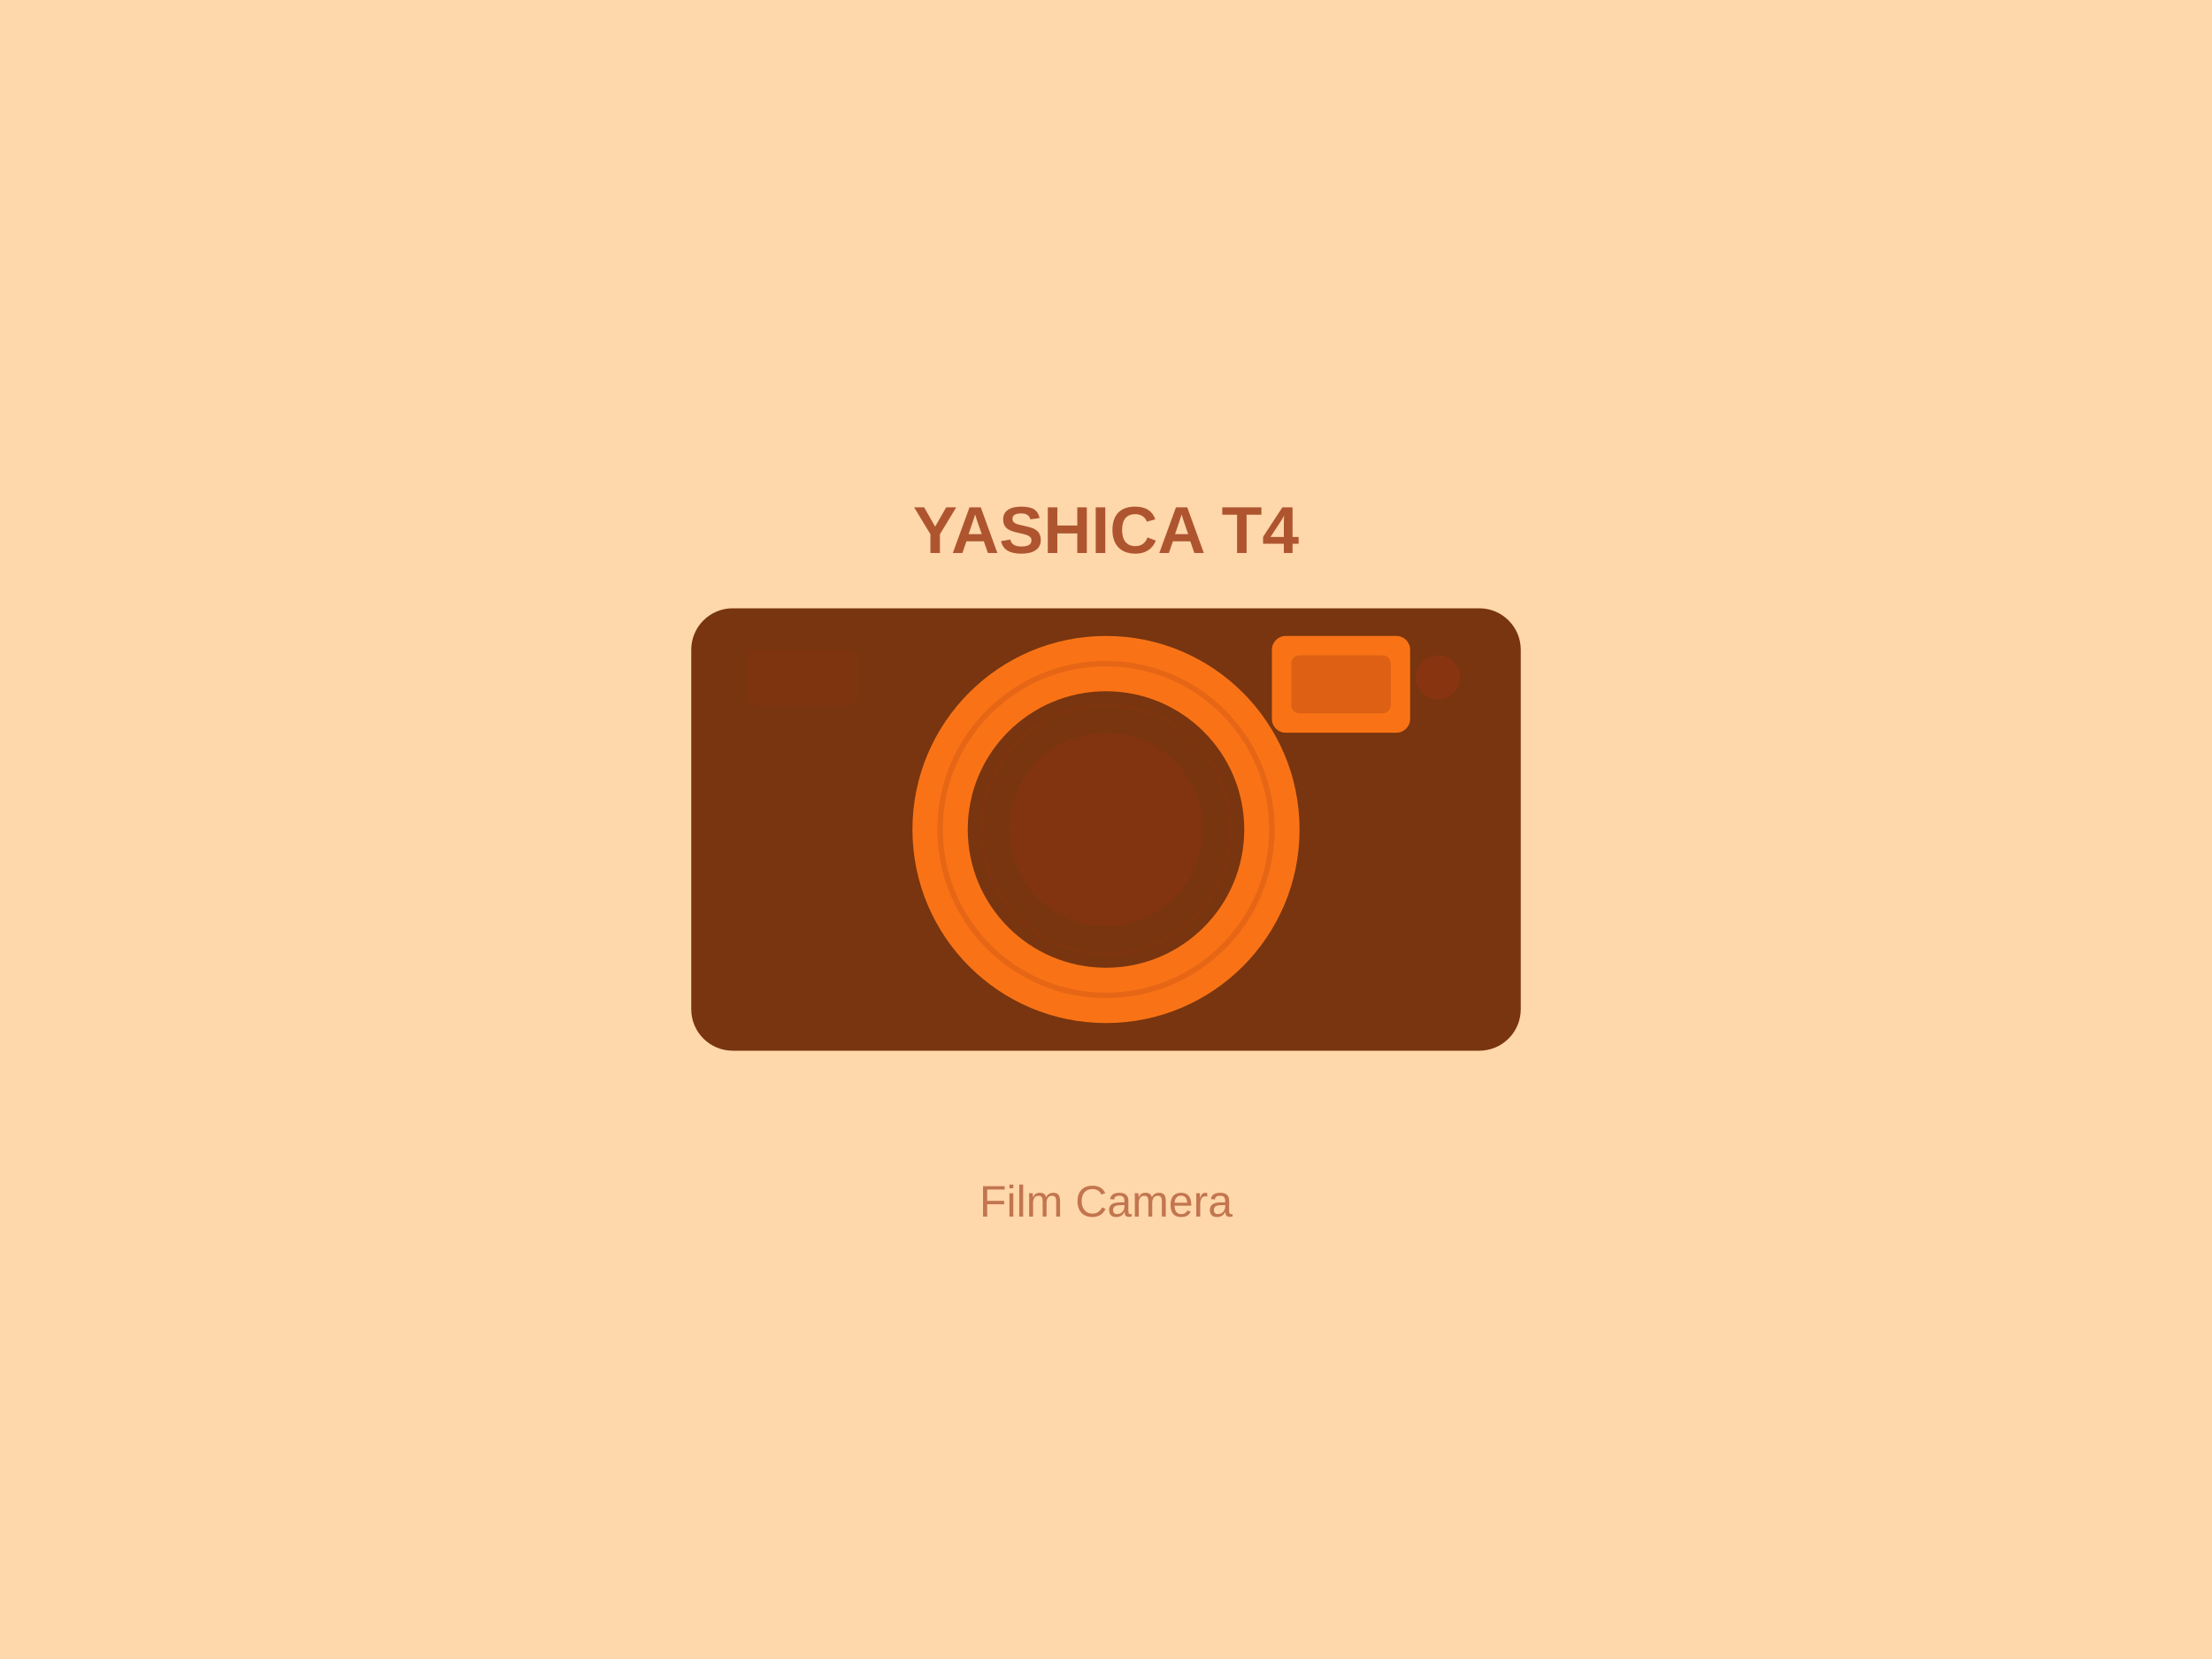
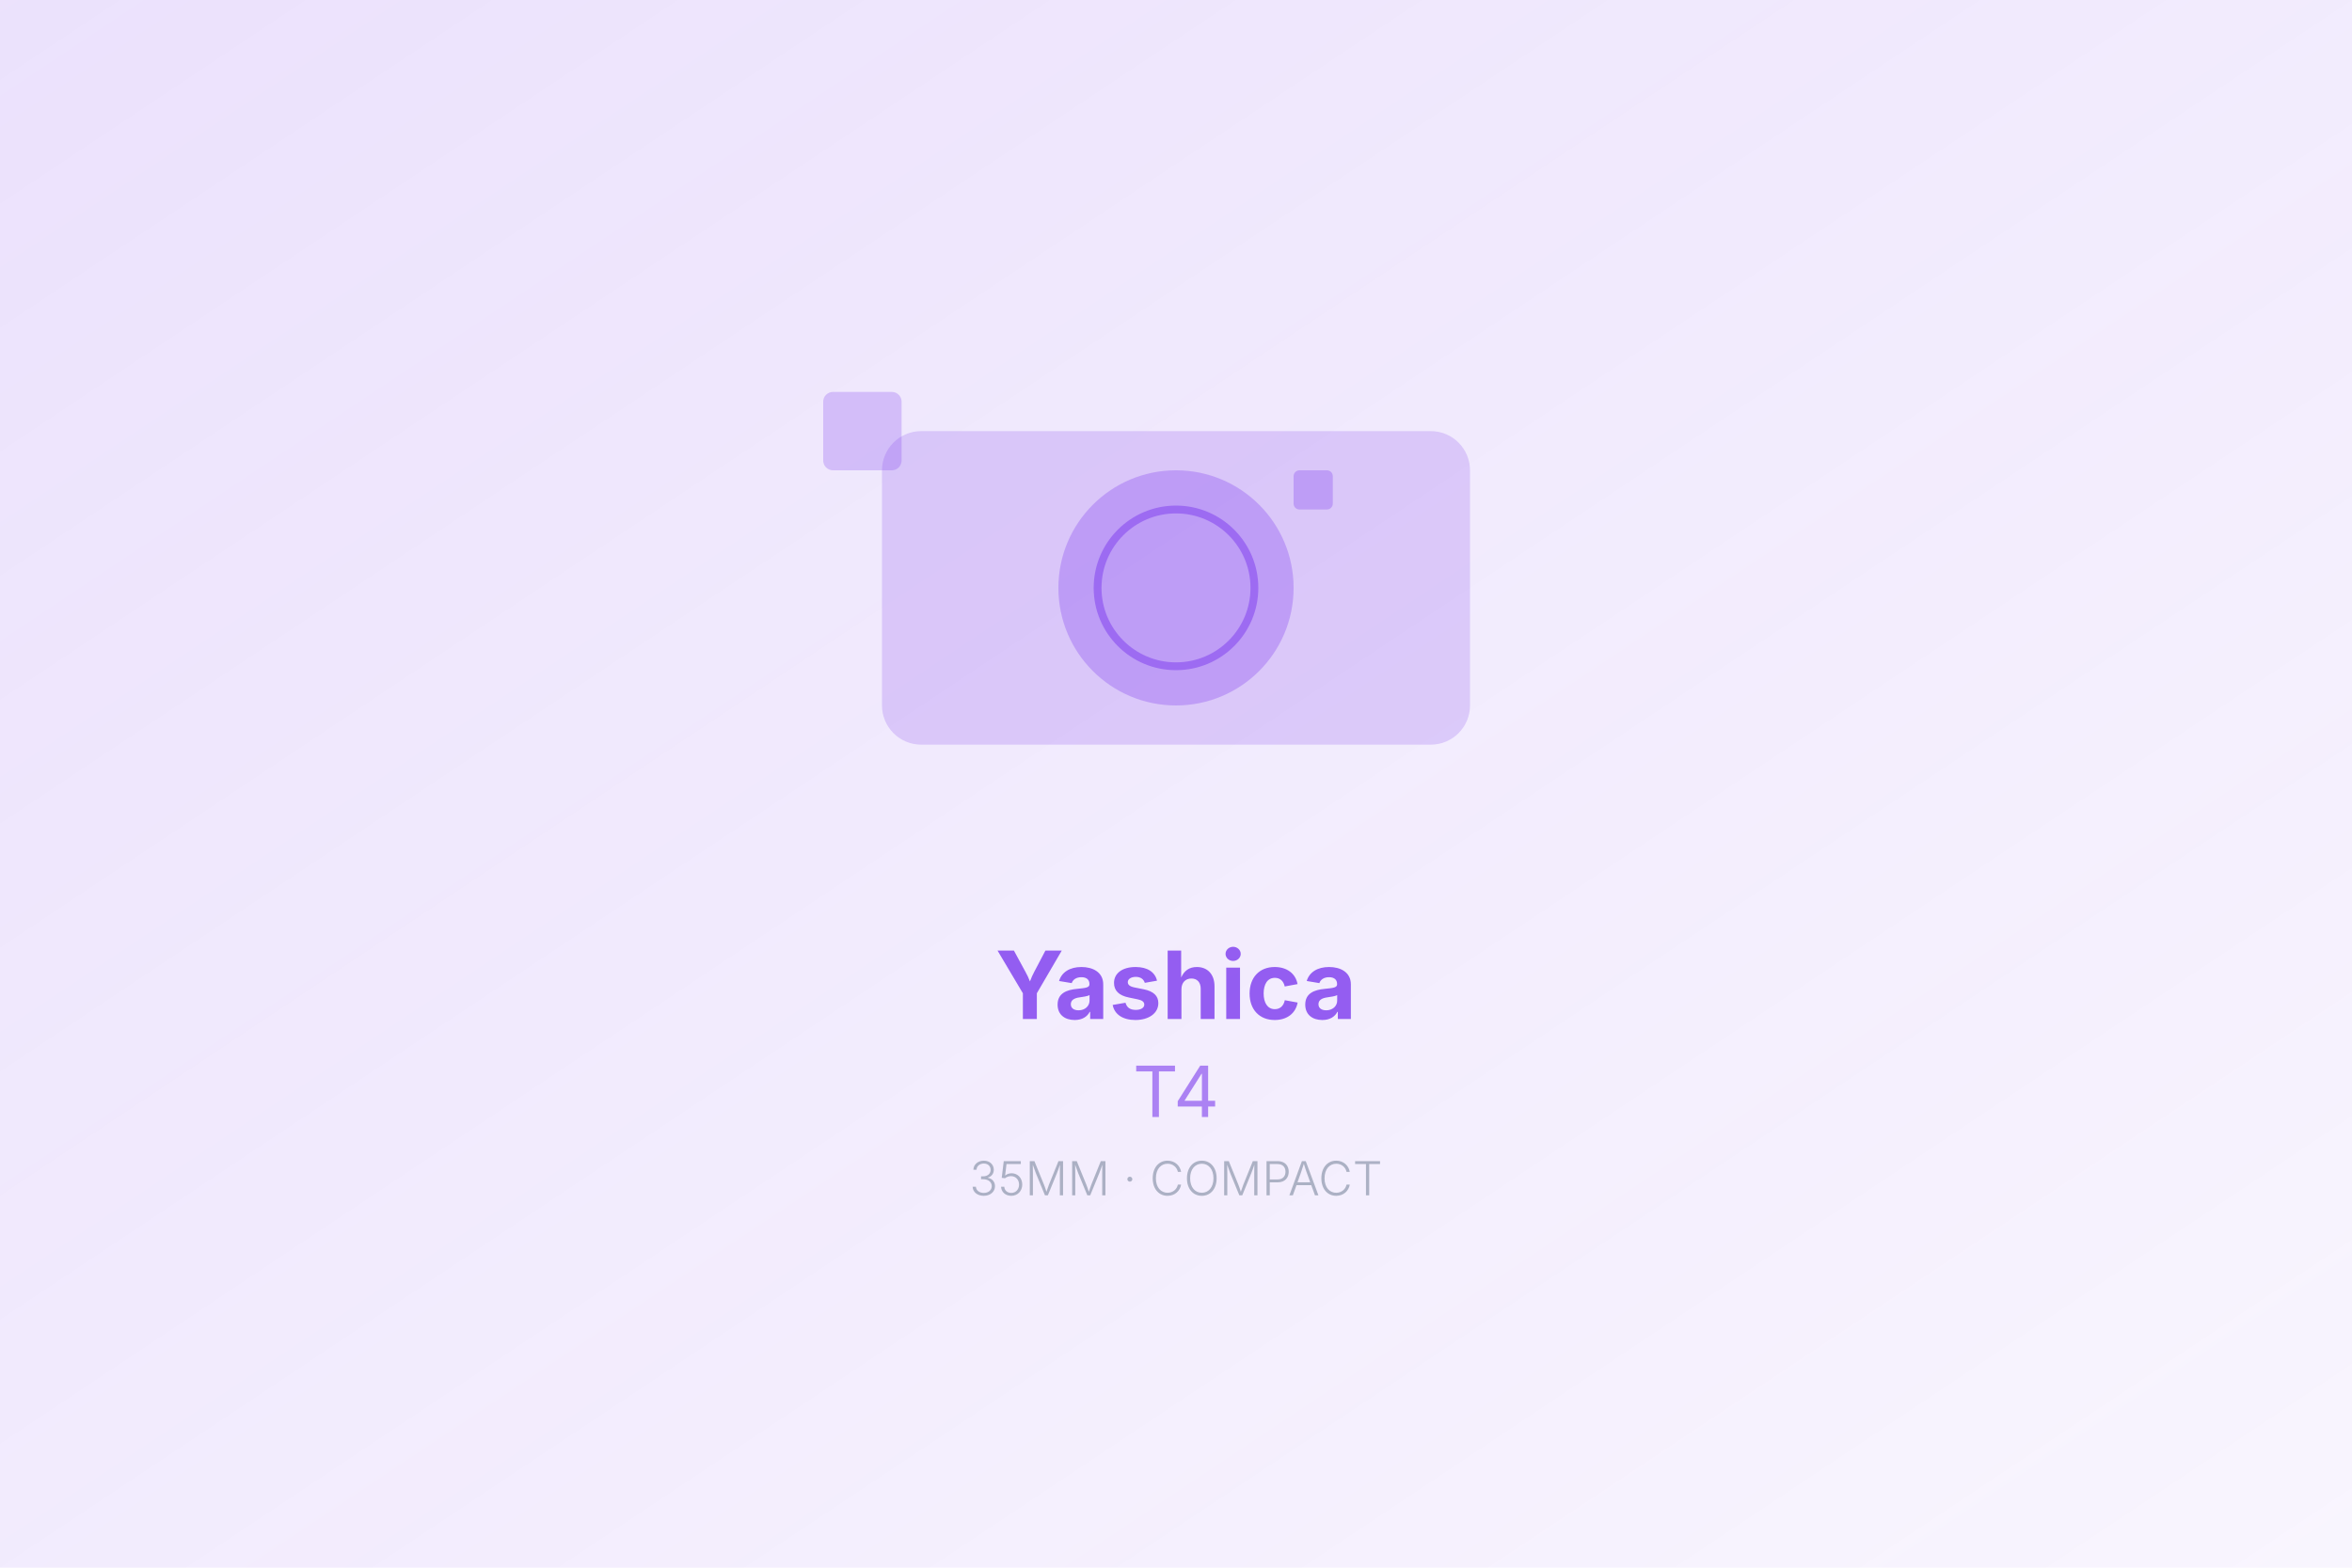
- <svg xmlns="http://www.w3.org/2000/svg" width="800" height="600">
-   <rect width="800" height="600" fill="#fed7aa" />
-   <g transform="translate(400, 300)">
-     <rect x="-150" y="-80" width="300" height="160" fill="#78350f" rx="15" />
-     <circle cx="0" cy="0" r="70" fill="#f97316" />
-     <circle cx="0" cy="0" r="50" fill="#78350f" />
-     <circle cx="0" cy="0" r="35" fill="#9a3412" opacity="0.3" />
-     <circle cx="0" cy="0" r="60" fill="none" stroke="#9a3412" stroke-width="2" opacity="0.2" />
-     <circle cx="0" cy="0" r="45" fill="none" stroke="#9a3412" stroke-width="1" opacity="0.2" />
-     <rect x="60" y="-70" width="50" height="35" fill="#f97316" rx="5" />
-     <rect x="67" y="-63" width="36" height="21" fill="#9a3412" opacity="0.3" rx="3" />
-     <circle cx="120" cy="-55" r="8" fill="#9a3412" opacity="0.5" />
-     <rect x="-130" y="-65" width="40" height="20" fill="#9a3412" opacity="0.2" rx="3" />
-     <text x="0" y="-100" font-family="Arial, sans-serif" font-size="24" fill="#9a3412" text-anchor="middle" font-weight="bold" opacity="0.8">YASHICA T4</text>
-     <text x="0" y="140" font-family="Arial, sans-serif" font-size="16" fill="#9a3412" text-anchor="middle" opacity="0.6">Film Camera</text>
+ <svg xmlns="http://www.w3.org/2000/svg" width="1200" height="800" viewBox="0 0 1200 800">
+   <defs>
+     <linearGradient id="bg-yashica-t4" x1="0%" y1="0%" x2="100%" y2="100%">
+       <stop offset="0%" style="stop-color:#7c3aed;stop-opacity:0.15" />
+       <stop offset="100%" style="stop-color:#7c3aed;stop-opacity:0.05" />
+     </linearGradient>
+   </defs>
+   <rect width="1200" height="800" fill="url(#bg-yashica-t4)" />
+   <g transform="translate(600.0, 300.0)">
+     <rect x="-150" y="-80" width="300" height="160" rx="20" fill="#7c3aed" opacity="0.2" />
+     <circle cx="0" cy="0" r="60" fill="#7c3aed" opacity="0.3" />
+     <circle cx="0" cy="0" r="40" fill="none" stroke="#7c3aed" stroke-width="4" opacity="0.5" />
+     <rect x="-180" y="-100" width="40" height="40" rx="5" fill="#7c3aed" opacity="0.25" />
+     <rect x="60" y="-60" width="20" height="20" rx="3" fill="#7c3aed" opacity="0.3" />
  </g>
+   <text x="600.0" y="520.0" font-family="system-ui, -apple-system, sans-serif" font-size="48" font-weight="700" fill="#7c3aed" text-anchor="middle" opacity="0.8">
+     Yashica
+   </text>
+   <text x="600.0" y="570.0" font-family="system-ui, -apple-system, sans-serif" font-size="36" font-weight="400" fill="#7c3aed" text-anchor="middle" opacity="0.6">
+     T4
+   </text>
+   <text x="600.0" y="610.0" font-family="system-ui, -apple-system, sans-serif" font-size="24" font-weight="300" fill="#64748b" text-anchor="middle" opacity="0.5">
+     35MM · COMPACT
+   </text>
</svg>
